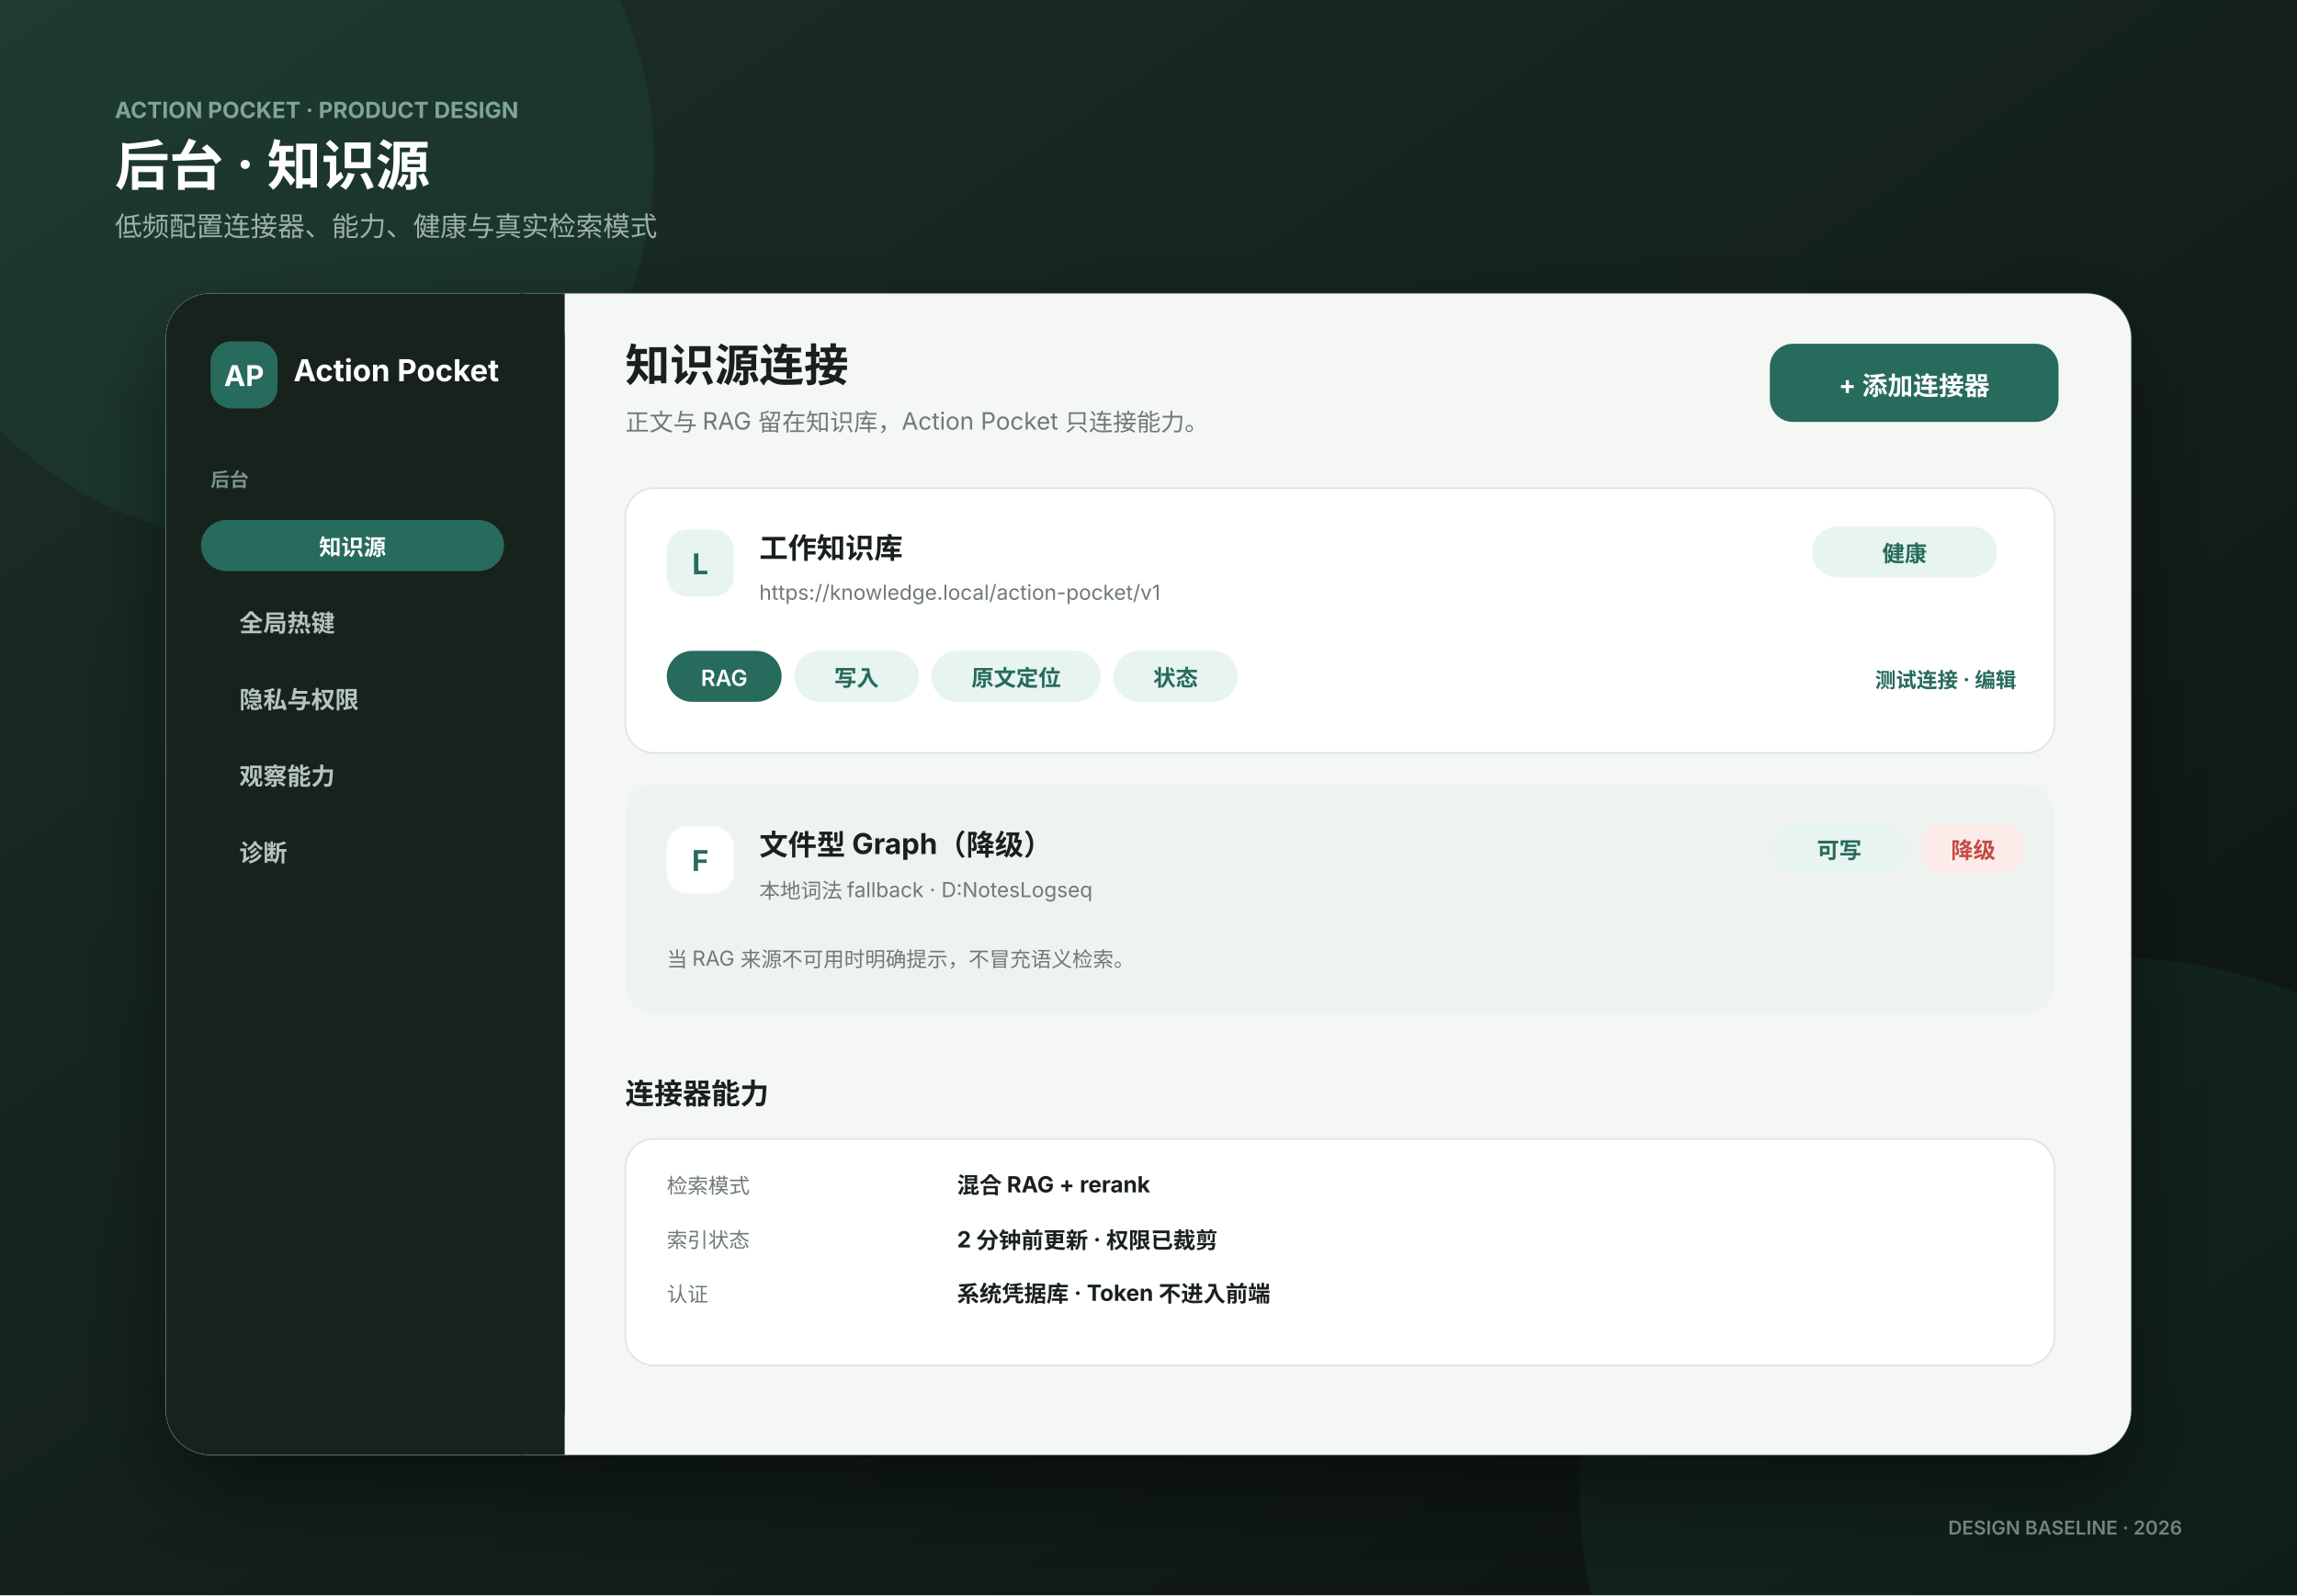
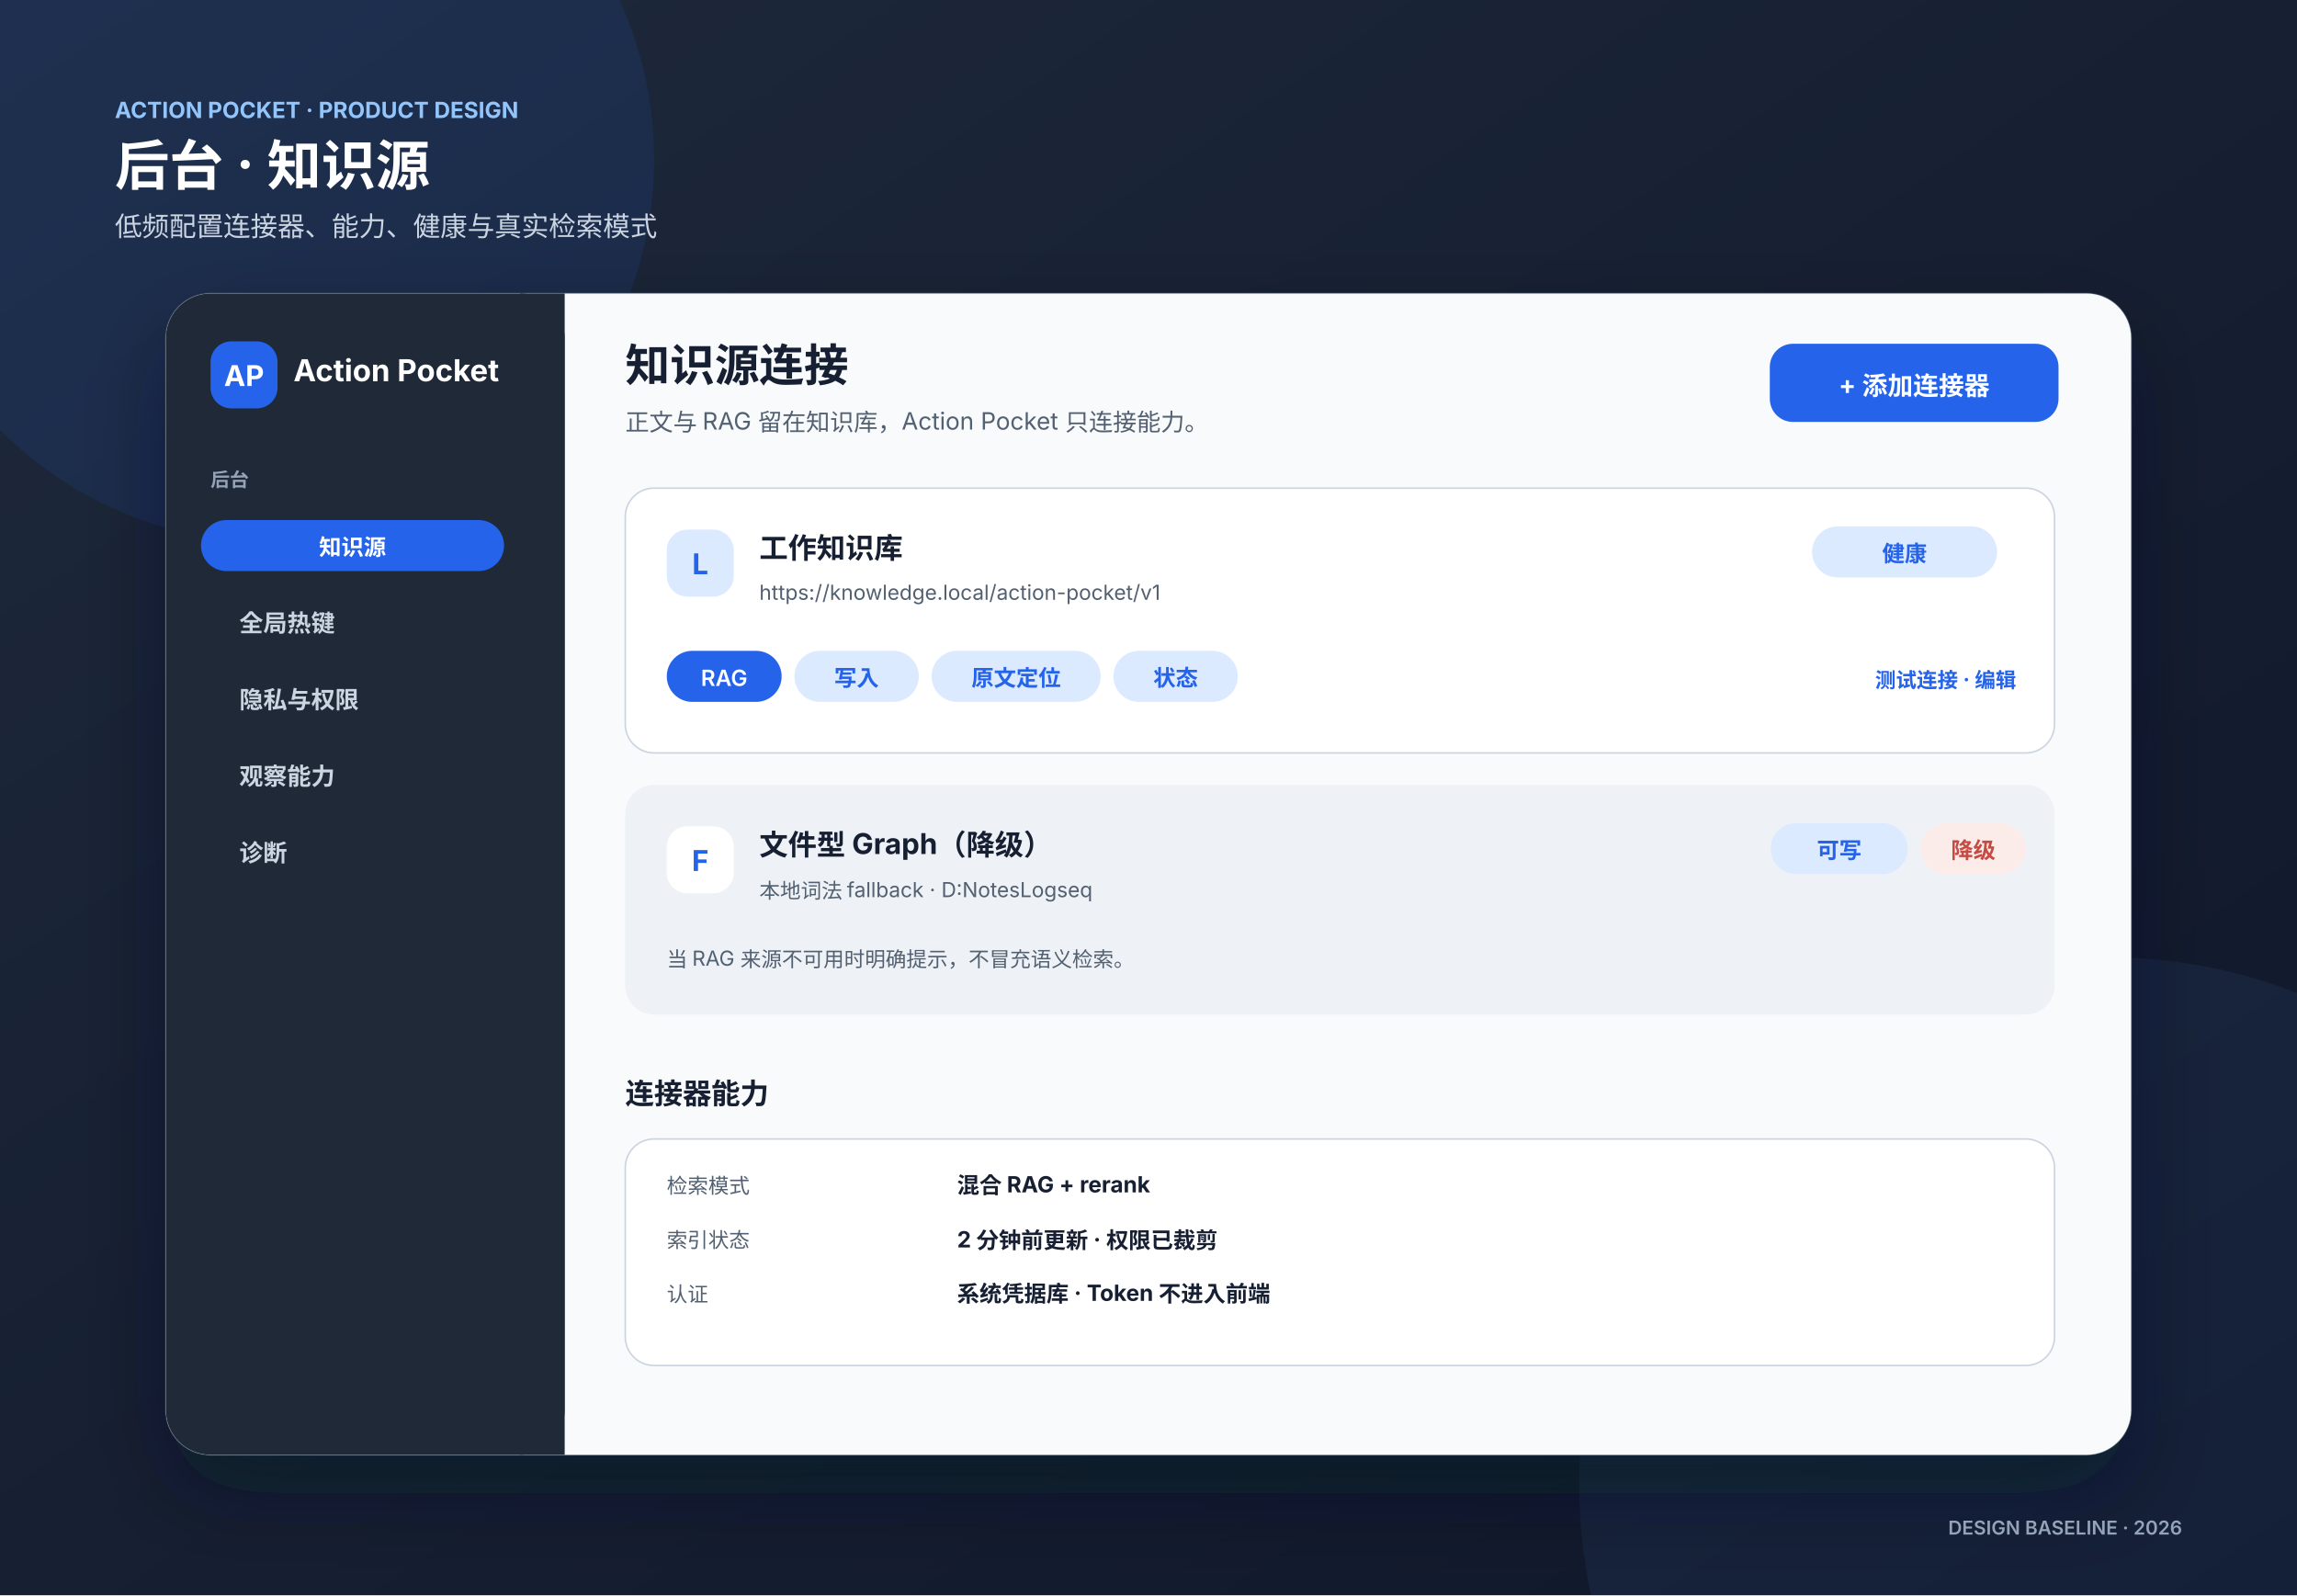
<svg xmlns="http://www.w3.org/2000/svg" width="1440" height="1000" viewBox="0 0 1440 1000">
  <defs>
    <filter id="shadow" x="-30%" y="-30%" width="160%" height="180%">
-       <feDropShadow dx="0" dy="24" stdDeviation="28" flood-color="#020806" flood-opacity=".45" />
+       <feDropShadow dx="0" dy="24" stdDeviation="28" flood-color="#0F172A" flood-opacity=".45" />
    </filter>
    <linearGradient id="glow" x1="0" y1="0" x2="1" y2="1">
-       <stop stop-color="#1C3028" />
-       <stop offset="1" stop-color="#0C1210" />
+       <stop stop-color="#1E293B" />
+       <stop offset="1" stop-color="#0F172A" />
    </linearGradient>
  </defs>
  <rect x="0" y="0" width="1440" height="1000" rx="0" fill="url(#glow)" stroke="none" stroke-width="1" />
-   <circle cx="170" cy="100" r="240" fill="#2E8B75" opacity=".11" />
-   <circle cx="1320" cy="930" r="330" fill="#43B69B" opacity=".07" />
-   <text x="72" y="74" font-family="Inter,Segoe UI,PingFang SC,Microsoft YaHei,sans-serif" font-size="14" font-weight="700" fill="#7FA596" text-anchor="start">ACTION POCKET · PRODUCT DESIGN</text>
+   <circle cx="170" cy="100" r="240" fill="#2563EB" opacity=".11" />
+   <circle cx="1320" cy="930" r="330" fill="#60A5FA" opacity=".07" />
+   <text x="72" y="74" font-family="Inter,Segoe UI,PingFang SC,Microsoft YaHei,sans-serif" font-size="14" font-weight="700" fill="#93C5FD" text-anchor="start">ACTION POCKET · PRODUCT DESIGN</text>
  <text x="72" y="116" font-family="Inter,Segoe UI,PingFang SC,Microsoft YaHei,sans-serif" font-size="34" font-weight="700" fill="#FFFFFF" text-anchor="start">后台 · 知识源</text>
-   <text x="72" y="148" font-family="Inter,Segoe UI,PingFang SC,Microsoft YaHei,sans-serif" font-size="17" font-weight="400" fill="#9DB2A9" text-anchor="start">低频配置连接器、能力、健康与真实检索模式</text>
-   <rect x="104" y="184" width="1232" height="728" rx="28" fill="#F5F7F5" stroke="#34483F" stroke-width="1" />
+   <text x="72" y="148" font-family="Inter,Segoe UI,PingFang SC,Microsoft YaHei,sans-serif" font-size="17" font-weight="400" fill="#CBD5E1" text-anchor="start">低频配置连接器、能力、健康与真实检索模式</text>
+   <rect x="104" y="184" width="1232" height="728" rx="28" fill="#F8FAFC" stroke="#475569" stroke-width="1" />
  <g filter="url(#shadow)">
-     <rect x="104" y="184" width="1232" height="728" rx="28" fill="#F5F7F5" stroke="none" stroke-width="1" />
+     <rect x="104" y="184" width="1232" height="728" rx="28" fill="#F8FAFC" stroke="none" stroke-width="1" />
  </g>
-   <rect x="104" y="184" width="250" height="728" rx="28" fill="#17221D" stroke="none" stroke-width="1" />
-   <rect x="326" y="184" width="28" height="728" rx="0" fill="#17221D" stroke="none" stroke-width="1" />
-   <rect x="132" y="214" width="42" height="42" rx="13" fill="#276B5D" stroke="none" stroke-width="1" />
+   <rect x="104" y="184" width="250" height="728" rx="28" fill="#1F2937" stroke="none" stroke-width="1" />
+   <rect x="326" y="184" width="28" height="728" rx="0" fill="#1F2937" stroke="none" stroke-width="1" />
+   <rect x="132" y="214" width="42" height="42" rx="13" fill="#2563EB" stroke="none" stroke-width="1" />
  <text x="153" y="242" font-family="Inter,Segoe UI,PingFang SC,Microsoft YaHei,sans-serif" font-size="18" font-weight="700" fill="#FFFFFF" text-anchor="middle">AP</text>
  <text x="184" y="239" font-family="Inter,Segoe UI,PingFang SC,Microsoft YaHei,sans-serif" font-size="19" font-weight="700" fill="#FFFFFF" text-anchor="start">Action Pocket</text>
-   <text x="132" y="305" font-family="Inter,Segoe UI,PingFang SC,Microsoft YaHei,sans-serif" font-size="12" font-weight="700" fill="#799487" text-anchor="start">后台</text>
-   <rect x="126" y="326" width="190" height="32" rx="16" fill="#276B5D" stroke="none" stroke-width="1" />
+   <text x="132" y="305" font-family="Inter,Segoe UI,PingFang SC,Microsoft YaHei,sans-serif" font-size="12" font-weight="700" fill="#94A3B8" text-anchor="start">后台</text>
+   <rect x="126" y="326" width="190" height="32" rx="16" fill="#2563EB" stroke="none" stroke-width="1" />
  <text x="221" y="348" font-family="Inter,Segoe UI,PingFang SC,Microsoft YaHei,sans-serif" font-size="14" font-weight="600" fill="#FFFFFF" text-anchor="middle">知识源</text>
-   <text x="150" y="396" font-family="Inter,Segoe UI,PingFang SC,Microsoft YaHei,sans-serif" font-size="15" font-weight="550" fill="#B5C5BD" text-anchor="start">全局热键</text>
-   <text x="150" y="444" font-family="Inter,Segoe UI,PingFang SC,Microsoft YaHei,sans-serif" font-size="15" font-weight="550" fill="#B5C5BD" text-anchor="start">隐私与权限</text>
-   <text x="150" y="492" font-family="Inter,Segoe UI,PingFang SC,Microsoft YaHei,sans-serif" font-size="15" font-weight="550" fill="#B5C5BD" text-anchor="start">观察能力</text>
-   <text x="150" y="540" font-family="Inter,Segoe UI,PingFang SC,Microsoft YaHei,sans-serif" font-size="15" font-weight="550" fill="#B5C5BD" text-anchor="start">诊断</text>
-   <text x="392" y="239" font-family="Inter,Segoe UI,PingFang SC,Microsoft YaHei,sans-serif" font-size="28" font-weight="700" fill="#18211D" text-anchor="start">知识源连接</text>
-   <text x="392" y="270" font-family="Inter,Segoe UI,PingFang SC,Microsoft YaHei,sans-serif" font-size="15" font-weight="400" fill="#6E7B74" text-anchor="start">正文与 RAG 留在知识库，Action Pocket 只连接能力。</text>
-   <rect x="1110" y="216" width="180" height="48" rx="14" fill="#276B5D" stroke="#276B5D" stroke-width="1" />
+   <text x="150" y="396" font-family="Inter,Segoe UI,PingFang SC,Microsoft YaHei,sans-serif" font-size="15" font-weight="550" fill="#CBD5E1" text-anchor="start">全局热键</text>
+   <text x="150" y="444" font-family="Inter,Segoe UI,PingFang SC,Microsoft YaHei,sans-serif" font-size="15" font-weight="550" fill="#CBD5E1" text-anchor="start">隐私与权限</text>
+   <text x="150" y="492" font-family="Inter,Segoe UI,PingFang SC,Microsoft YaHei,sans-serif" font-size="15" font-weight="550" fill="#CBD5E1" text-anchor="start">观察能力</text>
+   <text x="150" y="540" font-family="Inter,Segoe UI,PingFang SC,Microsoft YaHei,sans-serif" font-size="15" font-weight="550" fill="#CBD5E1" text-anchor="start">诊断</text>
+   <text x="392" y="239" font-family="Inter,Segoe UI,PingFang SC,Microsoft YaHei,sans-serif" font-size="28" font-weight="700" fill="#172033" text-anchor="start">知识源连接</text>
+   <text x="392" y="270" font-family="Inter,Segoe UI,PingFang SC,Microsoft YaHei,sans-serif" font-size="15" font-weight="400" fill="#526071" text-anchor="start">正文与 RAG 留在知识库，Action Pocket 只连接能力。</text>
+   <rect x="1110" y="216" width="180" height="48" rx="14" fill="#2563EB" stroke="#2563EB" stroke-width="1" />
  <text x="1200" y="247" font-family="Inter,Segoe UI,PingFang SC,Microsoft YaHei,sans-serif" font-size="16" font-weight="650" fill="#FFFFFF" text-anchor="middle">+ 添加连接器</text>
-   <rect x="392" y="306" width="896" height="166" rx="18" fill="#FFFFFF" stroke="#DDE5E0" stroke-width="1" />
-   <rect x="418" y="332" width="42" height="42" rx="13" fill="#E7F4EF" stroke="none" stroke-width="1" />
-   <text x="439" y="360" font-family="Inter,Segoe UI,PingFang SC,Microsoft YaHei,sans-serif" font-size="18" font-weight="700" fill="#276B5D" text-anchor="middle">L</text>
-   <text x="476" y="350" font-family="Inter,Segoe UI,PingFang SC,Microsoft YaHei,sans-serif" font-size="18" font-weight="700" fill="#18211D" text-anchor="start">工作知识库</text>
-   <text x="476" y="376" font-family="Inter,Segoe UI,PingFang SC,Microsoft YaHei,sans-serif" font-size="13" font-weight="400" fill="#6E7B74" text-anchor="start">https://knowledge.local/action-pocket/v1</text>
-   <rect x="1136" y="330" width="116" height="32" rx="16" fill="#E7F4EF" stroke="none" stroke-width="1" />
-   <text x="1194" y="352" font-family="Inter,Segoe UI,PingFang SC,Microsoft YaHei,sans-serif" font-size="14" font-weight="600" fill="#276B5D" text-anchor="middle">健康</text>
-   <rect x="418" y="408" width="72" height="32" rx="16" fill="#276B5D" stroke="none" stroke-width="1" />
+   <rect x="392" y="306" width="896" height="166" rx="18" fill="#FFFFFF" stroke="#CBD5E1" stroke-width="1" />
+   <rect x="418" y="332" width="42" height="42" rx="13" fill="#DBEAFE" stroke="none" stroke-width="1" />
+   <text x="439" y="360" font-family="Inter,Segoe UI,PingFang SC,Microsoft YaHei,sans-serif" font-size="18" font-weight="700" fill="#2563EB" text-anchor="middle">L</text>
+   <text x="476" y="350" font-family="Inter,Segoe UI,PingFang SC,Microsoft YaHei,sans-serif" font-size="18" font-weight="700" fill="#172033" text-anchor="start">工作知识库</text>
+   <text x="476" y="376" font-family="Inter,Segoe UI,PingFang SC,Microsoft YaHei,sans-serif" font-size="13" font-weight="400" fill="#526071" text-anchor="start">https://knowledge.local/action-pocket/v1</text>
+   <rect x="1136" y="330" width="116" height="32" rx="16" fill="#DBEAFE" stroke="none" stroke-width="1" />
+   <text x="1194" y="352" font-family="Inter,Segoe UI,PingFang SC,Microsoft YaHei,sans-serif" font-size="14" font-weight="600" fill="#2563EB" text-anchor="middle">健康</text>
+   <rect x="418" y="408" width="72" height="32" rx="16" fill="#2563EB" stroke="none" stroke-width="1" />
  <text x="454" y="430" font-family="Inter,Segoe UI,PingFang SC,Microsoft YaHei,sans-serif" font-size="14" font-weight="600" fill="#FFFFFF" text-anchor="middle">RAG</text>
-   <rect x="498" y="408" width="78" height="32" rx="16" fill="#E7F4EF" stroke="none" stroke-width="1" />
-   <text x="537" y="430" font-family="Inter,Segoe UI,PingFang SC,Microsoft YaHei,sans-serif" font-size="14" font-weight="600" fill="#276B5D" text-anchor="middle">写入</text>
-   <rect x="584" y="408" width="106" height="32" rx="16" fill="#E7F4EF" stroke="none" stroke-width="1" />
-   <text x="637" y="430" font-family="Inter,Segoe UI,PingFang SC,Microsoft YaHei,sans-serif" font-size="14" font-weight="600" fill="#276B5D" text-anchor="middle">原文定位</text>
-   <rect x="698" y="408" width="78" height="32" rx="16" fill="#E7F4EF" stroke="none" stroke-width="1" />
-   <text x="737" y="430" font-family="Inter,Segoe UI,PingFang SC,Microsoft YaHei,sans-serif" font-size="14" font-weight="600" fill="#276B5D" text-anchor="middle">状态</text>
-   <text x="1264" y="431" font-family="Inter,Segoe UI,PingFang SC,Microsoft YaHei,sans-serif" font-size="13" font-weight="650" fill="#276B5D" text-anchor="end">测试连接  ·  编辑</text>
-   <rect x="392" y="492" width="896" height="144" rx="18" fill="#EEF3F0" stroke="none" stroke-width="1" />
+   <rect x="498" y="408" width="78" height="32" rx="16" fill="#DBEAFE" stroke="none" stroke-width="1" />
+   <text x="537" y="430" font-family="Inter,Segoe UI,PingFang SC,Microsoft YaHei,sans-serif" font-size="14" font-weight="600" fill="#2563EB" text-anchor="middle">写入</text>
+   <rect x="584" y="408" width="106" height="32" rx="16" fill="#DBEAFE" stroke="none" stroke-width="1" />
+   <text x="637" y="430" font-family="Inter,Segoe UI,PingFang SC,Microsoft YaHei,sans-serif" font-size="14" font-weight="600" fill="#2563EB" text-anchor="middle">原文定位</text>
+   <rect x="698" y="408" width="78" height="32" rx="16" fill="#DBEAFE" stroke="none" stroke-width="1" />
+   <text x="737" y="430" font-family="Inter,Segoe UI,PingFang SC,Microsoft YaHei,sans-serif" font-size="14" font-weight="600" fill="#2563EB" text-anchor="middle">状态</text>
+   <text x="1264" y="431" font-family="Inter,Segoe UI,PingFang SC,Microsoft YaHei,sans-serif" font-size="13" font-weight="650" fill="#2563EB" text-anchor="end">测试连接  ·  编辑</text>
+   <rect x="392" y="492" width="896" height="144" rx="18" fill="#EEF2F7" stroke="none" stroke-width="1" />
  <rect x="418" y="518" width="42" height="42" rx="13" fill="#FFFFFF" stroke="none" stroke-width="1" />
-   <text x="439" y="546" font-family="Inter,Segoe UI,PingFang SC,Microsoft YaHei,sans-serif" font-size="18" font-weight="700" fill="#276B5D" text-anchor="middle">F</text>
-   <text x="476" y="536" font-family="Inter,Segoe UI,PingFang SC,Microsoft YaHei,sans-serif" font-size="18" font-weight="700" fill="#18211D" text-anchor="start">文件型 Graph（降级）</text>
-   <text x="476" y="563" font-family="Inter,Segoe UI,PingFang SC,Microsoft YaHei,sans-serif" font-size="13" font-weight="400" fill="#6E7B74" text-anchor="start">本地词法 fallback · D:NotesLogseq</text>
-   <rect x="1110" y="516" width="86" height="32" rx="16" fill="#E7F4EF" stroke="none" stroke-width="1" />
-   <text x="1153" y="538" font-family="Inter,Segoe UI,PingFang SC,Microsoft YaHei,sans-serif" font-size="14" font-weight="600" fill="#276B5D" text-anchor="middle">可写</text>
+   <text x="439" y="546" font-family="Inter,Segoe UI,PingFang SC,Microsoft YaHei,sans-serif" font-size="18" font-weight="700" fill="#2563EB" text-anchor="middle">F</text>
+   <text x="476" y="536" font-family="Inter,Segoe UI,PingFang SC,Microsoft YaHei,sans-serif" font-size="18" font-weight="700" fill="#172033" text-anchor="start">文件型 Graph（降级）</text>
+   <text x="476" y="563" font-family="Inter,Segoe UI,PingFang SC,Microsoft YaHei,sans-serif" font-size="13" font-weight="400" fill="#526071" text-anchor="start">本地词法 fallback · D:NotesLogseq</text>
+   <rect x="1110" y="516" width="86" height="32" rx="16" fill="#DBEAFE" stroke="none" stroke-width="1" />
+   <text x="1153" y="538" font-family="Inter,Segoe UI,PingFang SC,Microsoft YaHei,sans-serif" font-size="14" font-weight="600" fill="#2563EB" text-anchor="middle">可写</text>
  <rect x="1204" y="516" width="66" height="32" rx="16" fill="#FBECEA" stroke="none" stroke-width="1" />
  <text x="1237" y="538" font-family="Inter,Segoe UI,PingFang SC,Microsoft YaHei,sans-serif" font-size="14" font-weight="600" fill="#C54B43" text-anchor="middle">降级</text>
-   <text x="418" y="606" font-family="Inter,Segoe UI,PingFang SC,Microsoft YaHei,sans-serif" font-size="13" font-weight="400" fill="#6E7B74" text-anchor="start">当 RAG 来源不可用时明确提示，不冒充语义检索。</text>
-   <text x="392" y="692" font-family="Inter,Segoe UI,PingFang SC,Microsoft YaHei,sans-serif" font-size="18" font-weight="700" fill="#18211D" text-anchor="start">连接器能力</text>
-   <rect x="392" y="714" width="896" height="142" rx="18" fill="#FFFFFF" stroke="#DDE5E0" stroke-width="1" />
-   <text x="418" y="748" font-family="Inter,Segoe UI,PingFang SC,Microsoft YaHei,sans-serif" font-size="13" font-weight="400" fill="#6E7B74" text-anchor="start">检索模式</text>
-   <text x="600" y="748" font-family="Inter,Segoe UI,PingFang SC,Microsoft YaHei,sans-serif" font-size="14" font-weight="650" fill="#18211D" text-anchor="start">混合 RAG + rerank</text>
-   <text x="418" y="782" font-family="Inter,Segoe UI,PingFang SC,Microsoft YaHei,sans-serif" font-size="13" font-weight="400" fill="#6E7B74" text-anchor="start">索引状态</text>
-   <text x="600" y="782" font-family="Inter,Segoe UI,PingFang SC,Microsoft YaHei,sans-serif" font-size="14" font-weight="650" fill="#18211D" text-anchor="start">2 分钟前更新 · 权限已裁剪</text>
-   <text x="418" y="816" font-family="Inter,Segoe UI,PingFang SC,Microsoft YaHei,sans-serif" font-size="13" font-weight="400" fill="#6E7B74" text-anchor="start">认证</text>
-   <text x="600" y="816" font-family="Inter,Segoe UI,PingFang SC,Microsoft YaHei,sans-serif" font-size="14" font-weight="650" fill="#18211D" text-anchor="start">系统凭据库 · Token 不进入前端</text>
-   <text x="1368" y="962" font-family="Inter,Segoe UI,PingFang SC,Microsoft YaHei,sans-serif" font-size="12" font-weight="600" fill="#6F867C" text-anchor="end">DESIGN BASELINE · 2026</text>
+   <text x="418" y="606" font-family="Inter,Segoe UI,PingFang SC,Microsoft YaHei,sans-serif" font-size="13" font-weight="400" fill="#526071" text-anchor="start">当 RAG 来源不可用时明确提示，不冒充语义检索。</text>
+   <text x="392" y="692" font-family="Inter,Segoe UI,PingFang SC,Microsoft YaHei,sans-serif" font-size="18" font-weight="700" fill="#172033" text-anchor="start">连接器能力</text>
+   <rect x="392" y="714" width="896" height="142" rx="18" fill="#FFFFFF" stroke="#CBD5E1" stroke-width="1" />
+   <text x="418" y="748" font-family="Inter,Segoe UI,PingFang SC,Microsoft YaHei,sans-serif" font-size="13" font-weight="400" fill="#526071" text-anchor="start">检索模式</text>
+   <text x="600" y="748" font-family="Inter,Segoe UI,PingFang SC,Microsoft YaHei,sans-serif" font-size="14" font-weight="650" fill="#172033" text-anchor="start">混合 RAG + rerank</text>
+   <text x="418" y="782" font-family="Inter,Segoe UI,PingFang SC,Microsoft YaHei,sans-serif" font-size="13" font-weight="400" fill="#526071" text-anchor="start">索引状态</text>
+   <text x="600" y="782" font-family="Inter,Segoe UI,PingFang SC,Microsoft YaHei,sans-serif" font-size="14" font-weight="650" fill="#172033" text-anchor="start">2 分钟前更新 · 权限已裁剪</text>
+   <text x="418" y="816" font-family="Inter,Segoe UI,PingFang SC,Microsoft YaHei,sans-serif" font-size="13" font-weight="400" fill="#526071" text-anchor="start">认证</text>
+   <text x="600" y="816" font-family="Inter,Segoe UI,PingFang SC,Microsoft YaHei,sans-serif" font-size="14" font-weight="650" fill="#172033" text-anchor="start">系统凭据库 · Token 不进入前端</text>
+   <text x="1368" y="962" font-family="Inter,Segoe UI,PingFang SC,Microsoft YaHei,sans-serif" font-size="12" font-weight="600" fill="#94A3B8" text-anchor="end">DESIGN BASELINE · 2026</text>
</svg>
